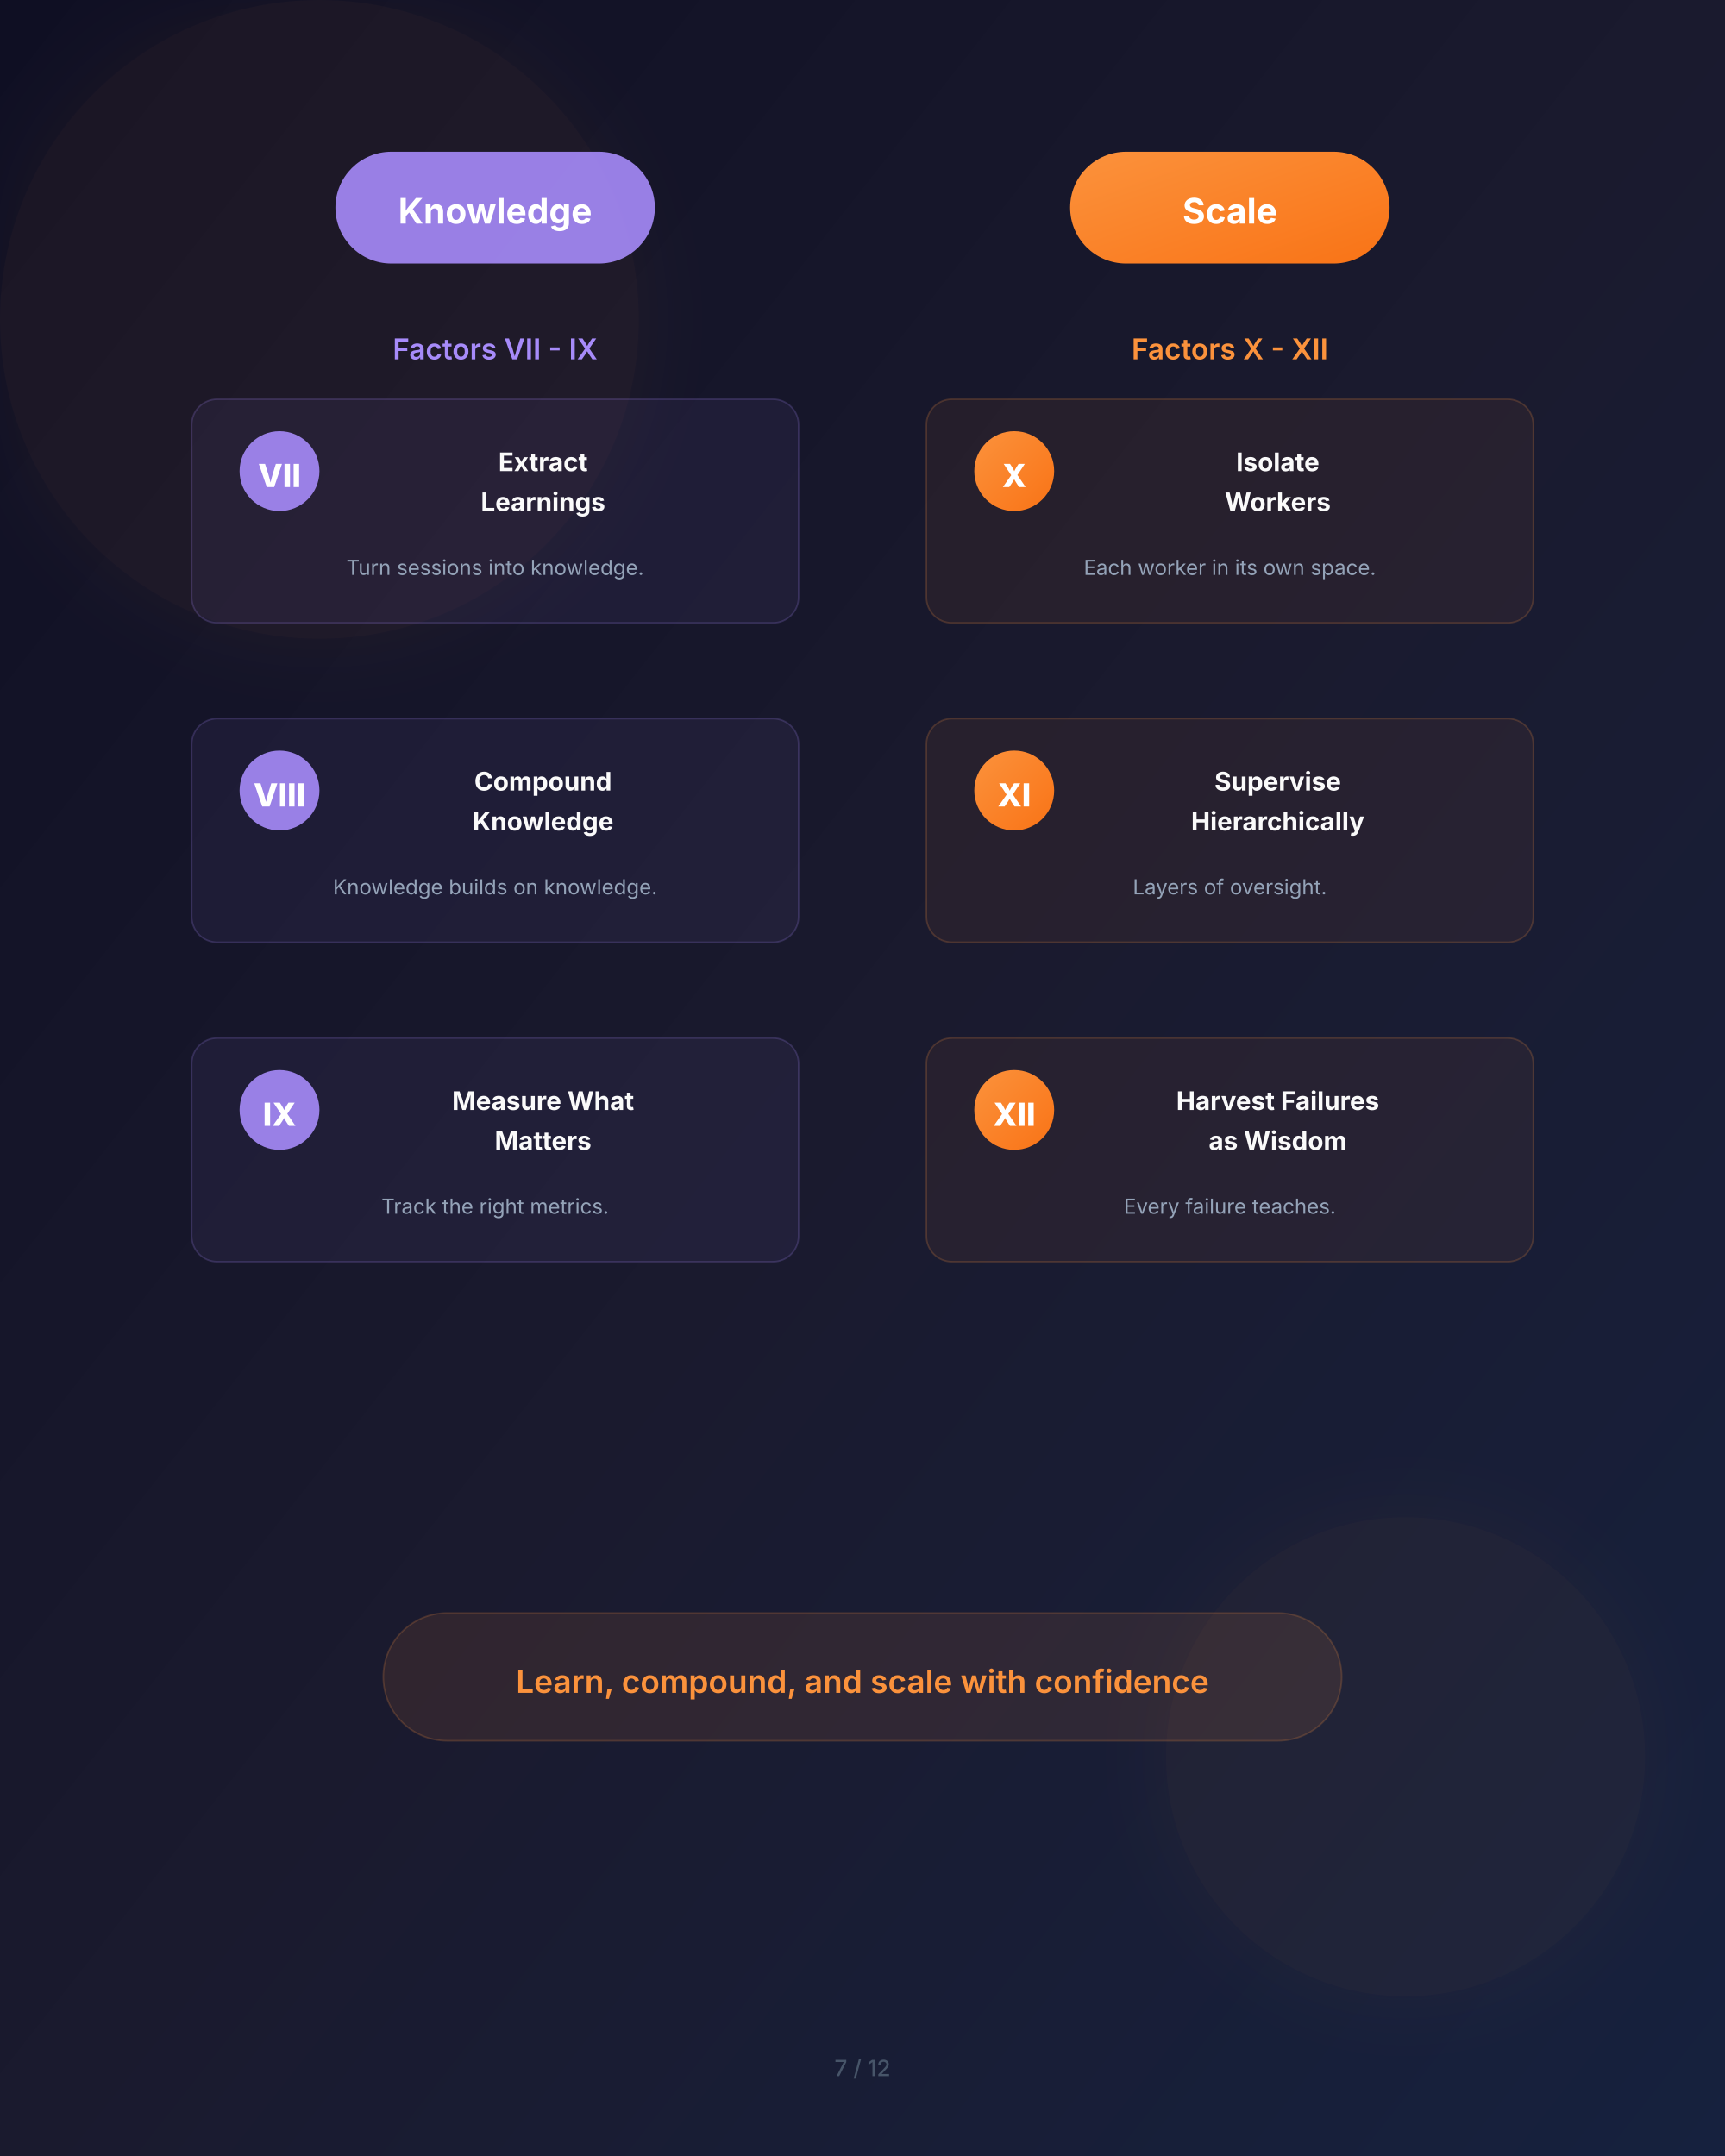
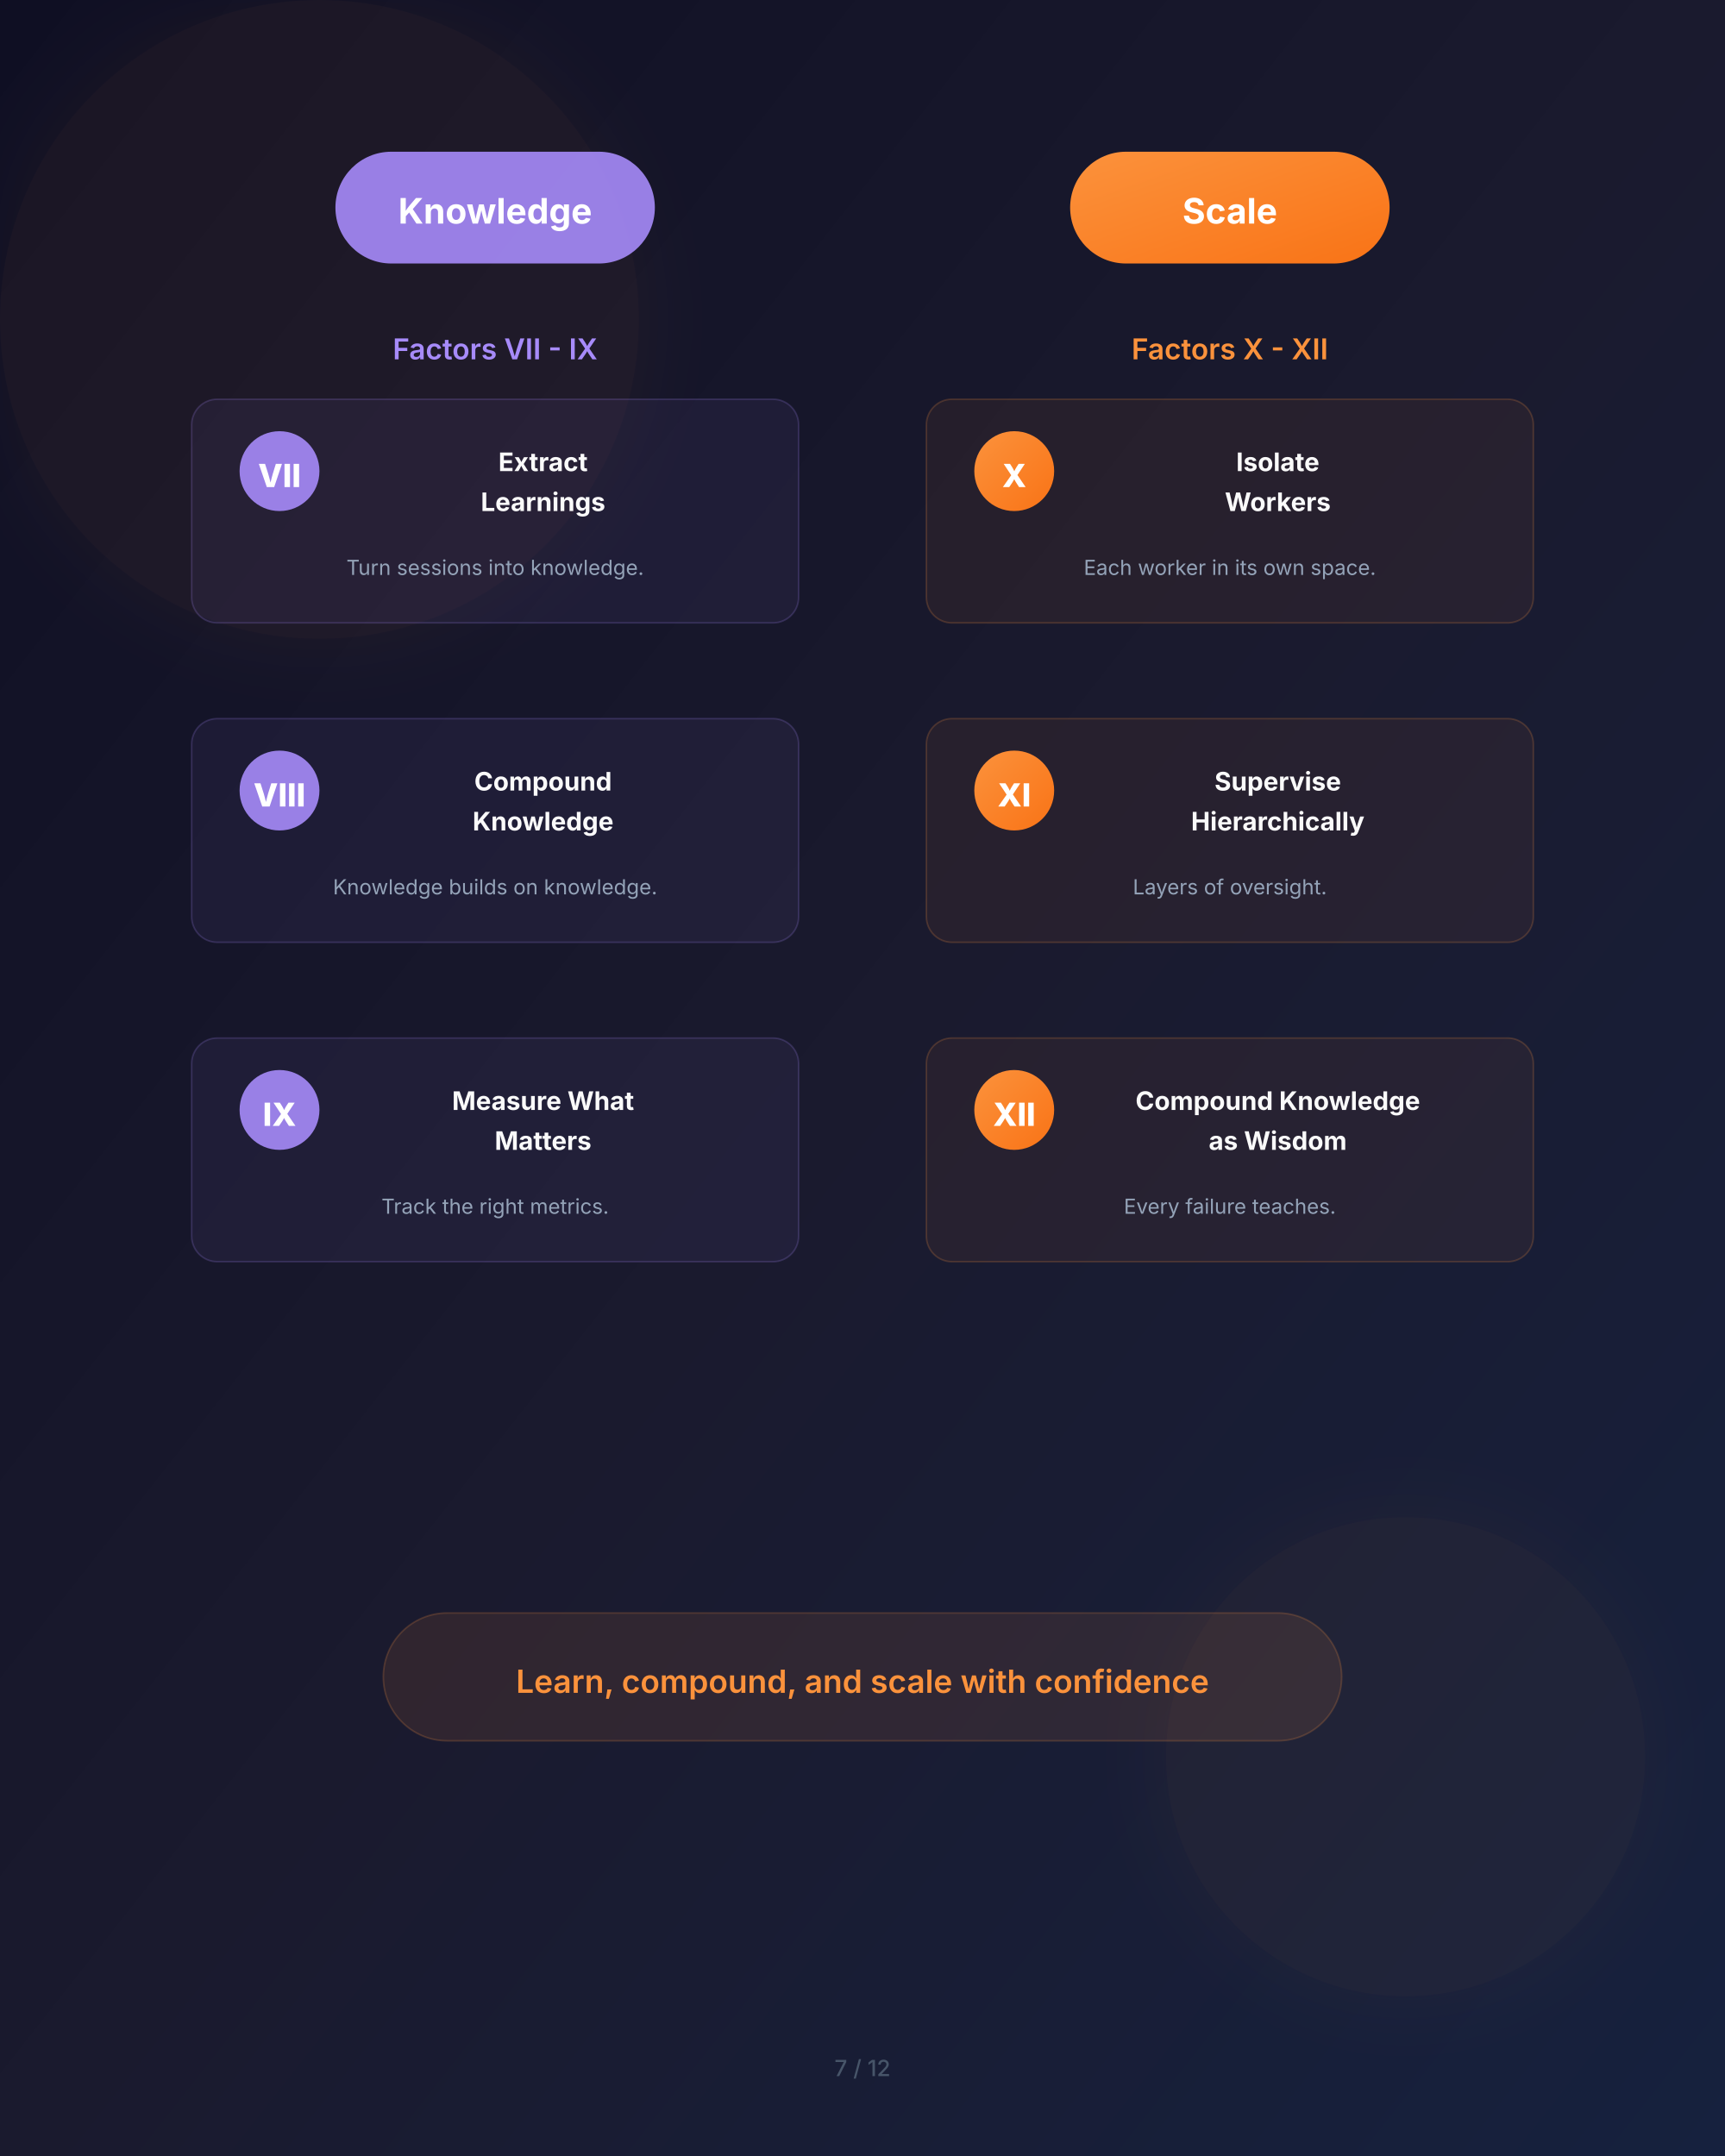
<svg xmlns="http://www.w3.org/2000/svg" viewBox="0 0 1080 1350">
  <defs>
    <linearGradient id="darkBg" x1="0%" y1="0%" x2="100%" y2="100%">
      <stop offset="0%" style="stop-color:#0F0F23" />
      <stop offset="50%" style="stop-color:#1a1a2e" />
      <stop offset="100%" style="stop-color:#16213e" />
    </linearGradient>
    <linearGradient id="orangeGrad" x1="0%" y1="0%" x2="100%" y2="100%">
      <stop offset="0%" style="stop-color:#FB923C" />
      <stop offset="100%" style="stop-color:#F97316" />
    </linearGradient>
    <filter id="glow" x="-50%" y="-50%" width="200%" height="200%">
      <feGaussianBlur stdDeviation="25" result="coloredBlur" />
      <feMerge>
        <feMergeNode in="coloredBlur" />
        <feMergeNode in="SourceGraphic" />
      </feMerge>
    </filter>
  </defs>
  <rect width="1080" height="1350" fill="url(#darkBg)" />
  <ellipse cx="200" cy="200" rx="200" ry="200" fill="#FB923C" opacity="0.05" filter="url(#glow)" />
  <ellipse cx="880" cy="1100" rx="150" ry="150" fill="#FB923C" opacity="0.04" filter="url(#glow)" />
  <g transform="translate(310, 130)">
    <rect x="-100" y="-35" width="200" height="70" rx="35" fill="rgba(167,139,250,0.9)" />
    <text x="0" y="10" text-anchor="middle" font-family="Inter, -apple-system, sans-serif" font-size="22" font-weight="700" fill="#FFFFFF">Knowledge</text>
  </g>
  <g transform="translate(770, 130)">
    <rect x="-100" y="-35" width="200" height="70" rx="35" fill="url(#orangeGrad)" />
    <text x="0" y="10" text-anchor="middle" font-family="Inter, -apple-system, sans-serif" font-size="22" font-weight="700" fill="#FFFFFF">Scale</text>
  </g>
  <text x="310" y="225" text-anchor="middle" font-family="Inter, -apple-system, sans-serif" font-size="18" font-weight="600" fill="#A78BFA">Factors VII - IX</text>
  <text x="770" y="225" text-anchor="middle" font-family="Inter, -apple-system, sans-serif" font-size="18" font-weight="600" fill="#FB923C">Factors X - XII</text>
  <g transform="translate(310, 520)">
    <g transform="translate(0, -200)">
      <rect x="-190" y="-70" width="380" height="140" rx="16" fill="rgba(167,139,250,0.06)" stroke="rgba(167,139,250,0.2)" stroke-width="1" />
      <rect x="-160" y="-50" width="50" height="50" rx="25" fill="rgba(167,139,250,0.9)" />
      <text x="-135" y="-15" text-anchor="middle" font-family="Inter, -apple-system, sans-serif" font-size="20" font-weight="800" fill="#FFFFFF">VII</text>
      <text x="30" y="-25" text-anchor="middle" font-family="Inter, -apple-system, sans-serif" font-size="16" font-weight="700" fill="#FAFAFA">Extract</text>
      <text x="30" y="0" text-anchor="middle" font-family="Inter, -apple-system, sans-serif" font-size="16" font-weight="700" fill="#FAFAFA">Learnings</text>
      <text x="0" y="40" text-anchor="middle" font-family="Inter, -apple-system, sans-serif" font-size="13" fill="#94A3B8">Turn sessions into knowledge.</text>
    </g>
    <g transform="translate(0, 0)">
      <rect x="-190" y="-70" width="380" height="140" rx="16" fill="rgba(167,139,250,0.06)" stroke="rgba(167,139,250,0.2)" stroke-width="1" />
      <rect x="-160" y="-50" width="50" height="50" rx="25" fill="rgba(167,139,250,0.9)" />
      <text x="-135" y="-15" text-anchor="middle" font-family="Inter, -apple-system, sans-serif" font-size="20" font-weight="800" fill="#FFFFFF">VIII</text>
      <text x="30" y="-25" text-anchor="middle" font-family="Inter, -apple-system, sans-serif" font-size="16" font-weight="700" fill="#FAFAFA">Compound</text>
      <text x="30" y="0" text-anchor="middle" font-family="Inter, -apple-system, sans-serif" font-size="16" font-weight="700" fill="#FAFAFA">Knowledge</text>
      <text x="0" y="40" text-anchor="middle" font-family="Inter, -apple-system, sans-serif" font-size="13" fill="#94A3B8">Knowledge builds on knowledge.</text>
    </g>
    <g transform="translate(0, 200)">
      <rect x="-190" y="-70" width="380" height="140" rx="16" fill="rgba(167,139,250,0.06)" stroke="rgba(167,139,250,0.2)" stroke-width="1" />
      <rect x="-160" y="-50" width="50" height="50" rx="25" fill="rgba(167,139,250,0.9)" />
      <text x="-135" y="-15" text-anchor="middle" font-family="Inter, -apple-system, sans-serif" font-size="20" font-weight="800" fill="#FFFFFF">IX</text>
      <text x="30" y="-25" text-anchor="middle" font-family="Inter, -apple-system, sans-serif" font-size="16" font-weight="700" fill="#FAFAFA">Measure What</text>
      <text x="30" y="0" text-anchor="middle" font-family="Inter, -apple-system, sans-serif" font-size="16" font-weight="700" fill="#FAFAFA">Matters</text>
      <text x="0" y="40" text-anchor="middle" font-family="Inter, -apple-system, sans-serif" font-size="13" fill="#94A3B8">Track the right metrics.</text>
    </g>
  </g>
  <g transform="translate(770, 520)">
    <g transform="translate(0, -200)">
      <rect x="-190" y="-70" width="380" height="140" rx="16" fill="rgba(251,146,60,0.06)" stroke="rgba(251,146,60,0.2)" stroke-width="1" />
      <rect x="-160" y="-50" width="50" height="50" rx="25" fill="url(#orangeGrad)" />
      <text x="-135" y="-15" text-anchor="middle" font-family="Inter, -apple-system, sans-serif" font-size="20" font-weight="800" fill="#FFFFFF">X</text>
      <text x="30" y="-25" text-anchor="middle" font-family="Inter, -apple-system, sans-serif" font-size="16" font-weight="700" fill="#FAFAFA">Isolate</text>
      <text x="30" y="0" text-anchor="middle" font-family="Inter, -apple-system, sans-serif" font-size="16" font-weight="700" fill="#FAFAFA">Workers</text>
      <text x="0" y="40" text-anchor="middle" font-family="Inter, -apple-system, sans-serif" font-size="13" fill="#94A3B8">Each worker in its own space.</text>
    </g>
    <g transform="translate(0, 0)">
      <rect x="-190" y="-70" width="380" height="140" rx="16" fill="rgba(251,146,60,0.06)" stroke="rgba(251,146,60,0.2)" stroke-width="1" />
      <rect x="-160" y="-50" width="50" height="50" rx="25" fill="url(#orangeGrad)" />
      <text x="-135" y="-15" text-anchor="middle" font-family="Inter, -apple-system, sans-serif" font-size="20" font-weight="800" fill="#FFFFFF">XI</text>
      <text x="30" y="-25" text-anchor="middle" font-family="Inter, -apple-system, sans-serif" font-size="16" font-weight="700" fill="#FAFAFA">Supervise</text>
      <text x="30" y="0" text-anchor="middle" font-family="Inter, -apple-system, sans-serif" font-size="16" font-weight="700" fill="#FAFAFA">Hierarchically</text>
      <text x="0" y="40" text-anchor="middle" font-family="Inter, -apple-system, sans-serif" font-size="13" fill="#94A3B8">Layers of oversight.</text>
    </g>
    <g transform="translate(0, 200)">
      <rect x="-190" y="-70" width="380" height="140" rx="16" fill="rgba(251,146,60,0.06)" stroke="rgba(251,146,60,0.2)" stroke-width="1" />
      <rect x="-160" y="-50" width="50" height="50" rx="25" fill="url(#orangeGrad)" />
      <text x="-135" y="-15" text-anchor="middle" font-family="Inter, -apple-system, sans-serif" font-size="20" font-weight="800" fill="#FFFFFF">XII</text>
-       <text x="30" y="-25" text-anchor="middle" font-family="Inter, -apple-system, sans-serif" font-size="16" font-weight="700" fill="#FAFAFA">Harvest Failures</text>
+       <text x="30" y="-25" text-anchor="middle" font-family="Inter, -apple-system, sans-serif" font-size="16" font-weight="700" fill="#FAFAFA">Compound Knowledge</text>
      <text x="30" y="0" text-anchor="middle" font-family="Inter, -apple-system, sans-serif" font-size="16" font-weight="700" fill="#FAFAFA">as Wisdom</text>
      <text x="0" y="40" text-anchor="middle" font-family="Inter, -apple-system, sans-serif" font-size="13" fill="#94A3B8">Every failure teaches.</text>
    </g>
  </g>
  <g transform="translate(540, 1050)">
    <rect x="-300" y="-40" width="600" height="80" rx="40" fill="rgba(251,146,60,0.1)" stroke="rgba(251,146,60,0.2)" stroke-width="1" />
    <text x="0" y="10" text-anchor="middle" font-family="Inter, -apple-system, sans-serif" font-size="20" font-weight="600" fill="#FB923C">
      Learn, compound, and scale with confidence
    </text>
  </g>
  <text x="540" y="1300" text-anchor="middle" font-family="Inter, -apple-system, sans-serif" font-size="14" font-weight="500" fill="#475569">7 / 12</text>
</svg>
